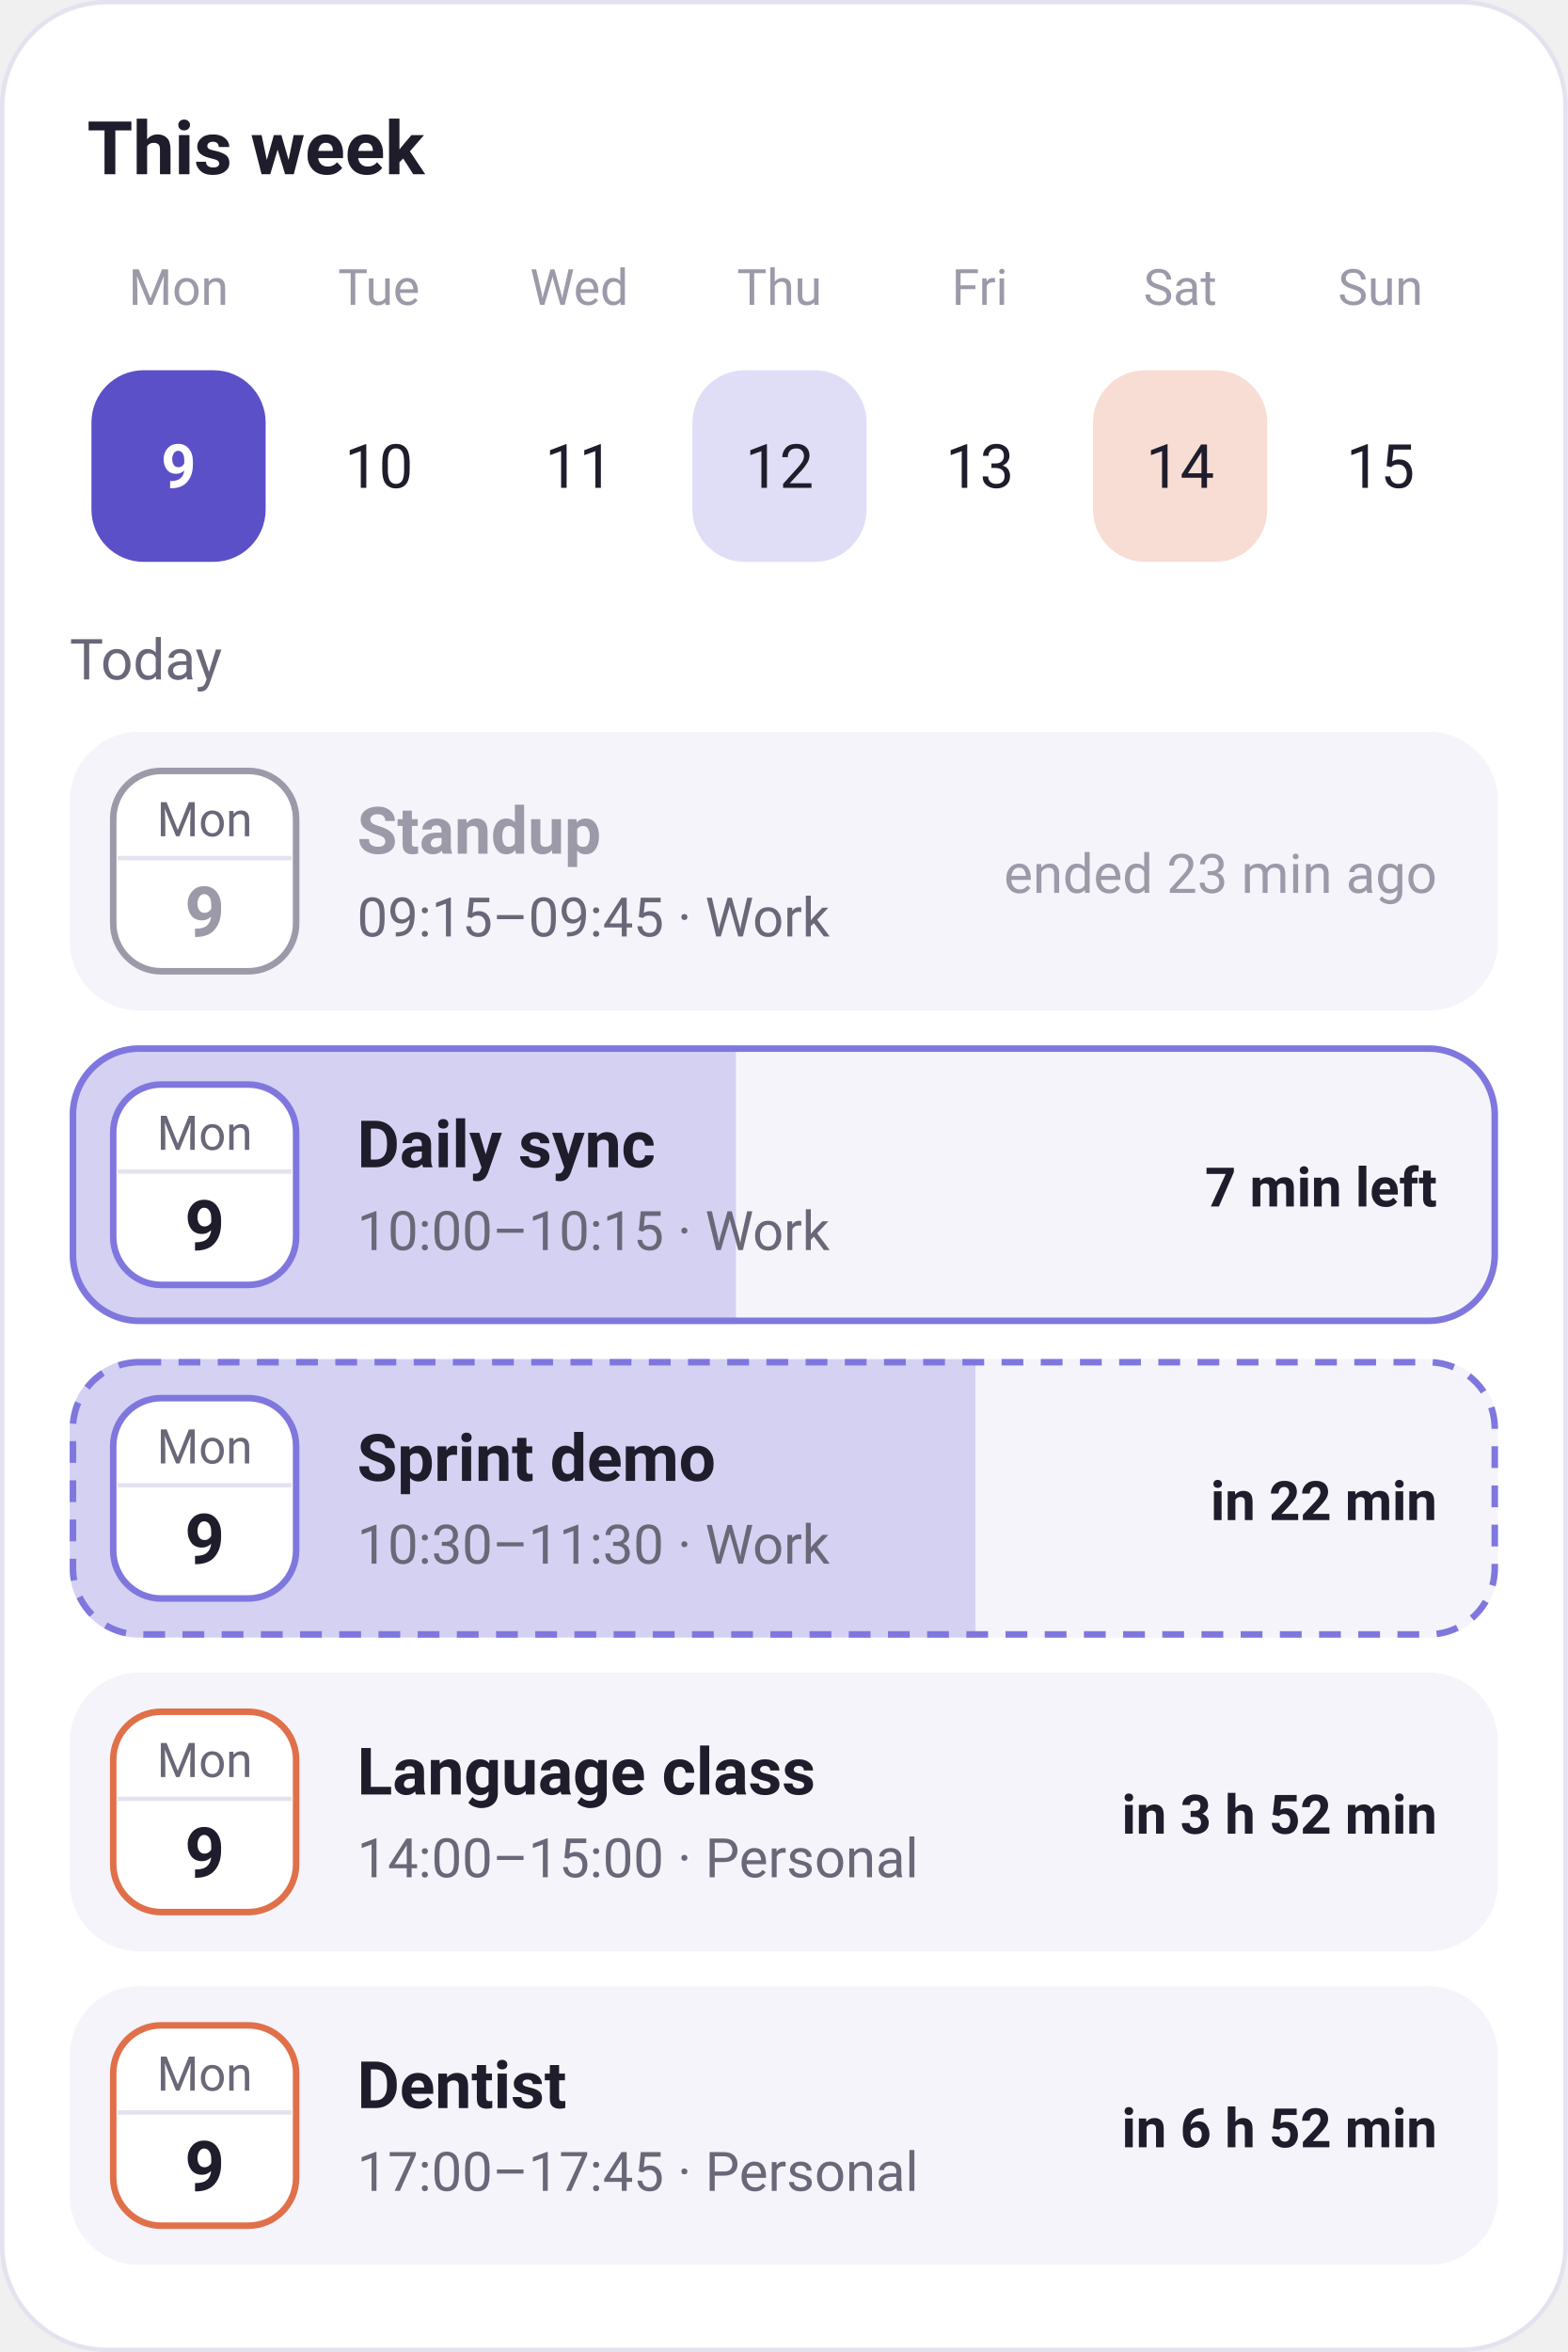
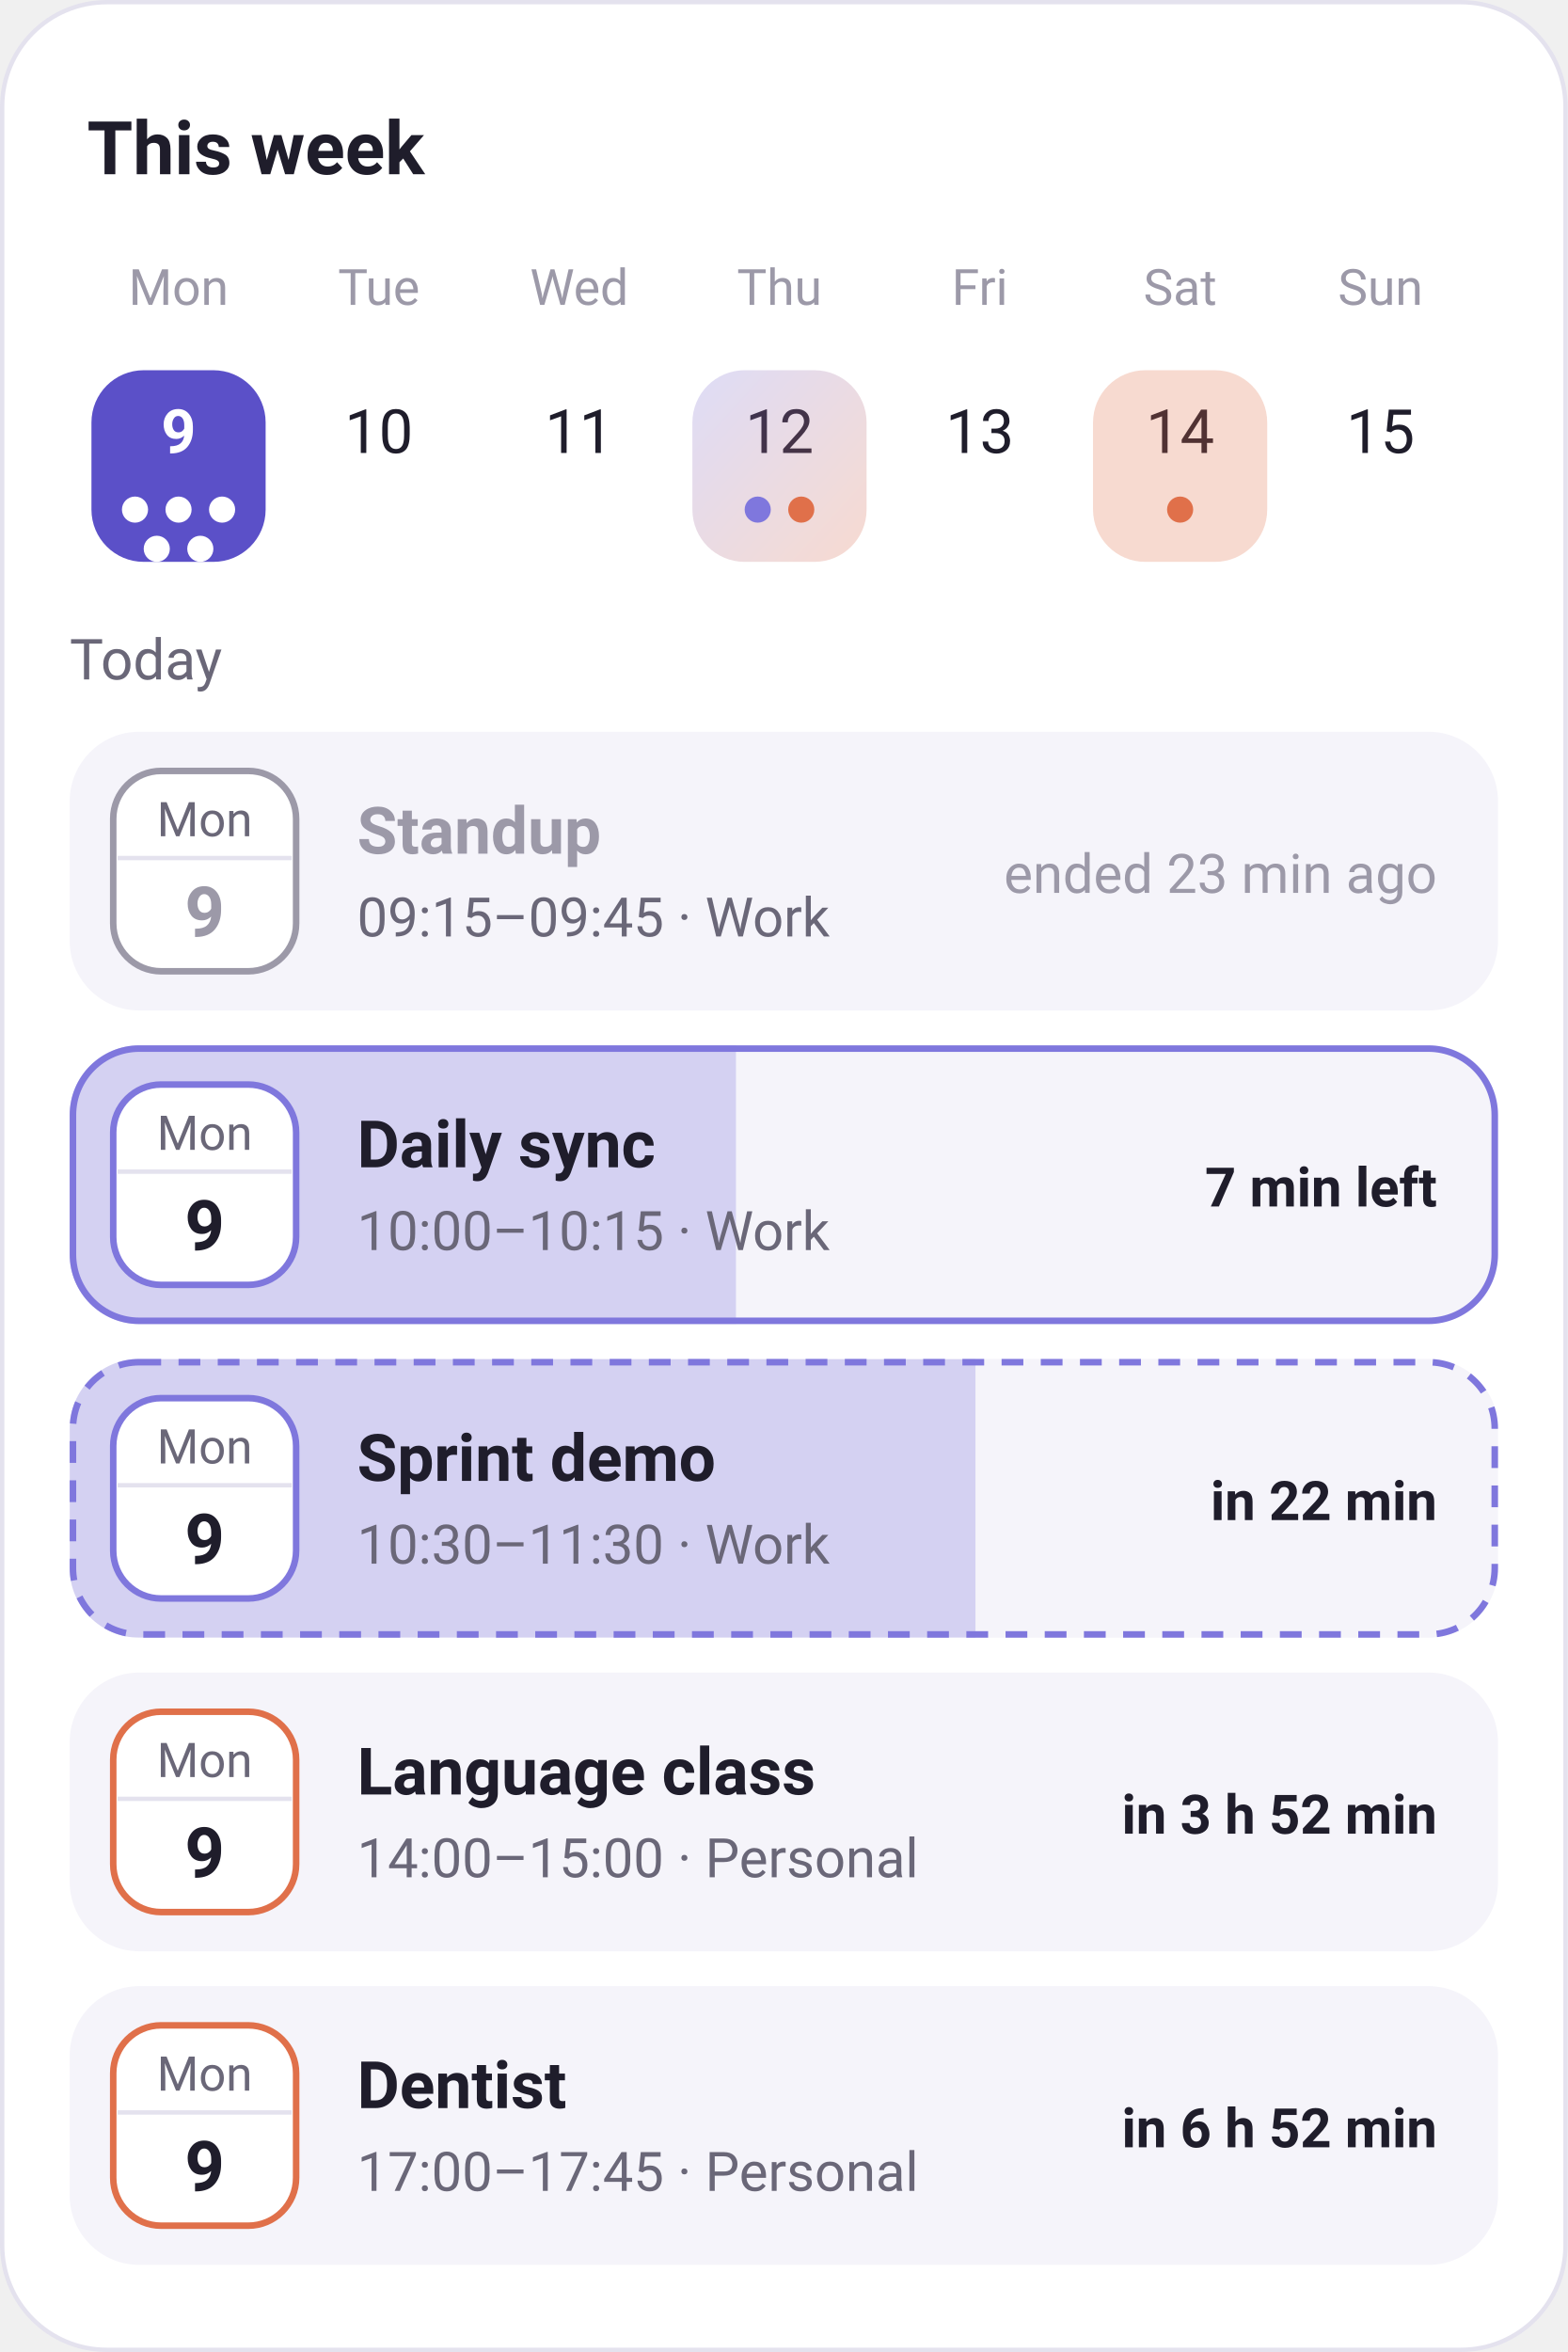
<svg xmlns="http://www.w3.org/2000/svg" width="360" height="540" viewBox="0 0 360 540" role="img" aria-label="Eventide card in a narrow layout: a week strip above the agenda">
  <style>
  text { font-family: -apple-system, BlinkMacSystemFont, "Segoe UI", Roboto, Helvetica, Arial, sans-serif; }
  .card { fill: #FFFFFF; stroke: #E4E2EE; }
  .row { fill: #F5F4FA; }
  .tile { fill: #FFFFFF; }
  .rule { stroke: #E4E2EE; }
  .t1 { fill: #1F1D2B; }
  .t2 { fill: #6A6778; }
  .t3 { fill: #9C99A8; }
  .on { fill: #FFFFFF; }
  @media (prefers-color-scheme: dark) {
    .card { fill: #1C1B24; stroke: #33313F; }
    .row { fill: #272532; }
    .tile { fill: #1C1B24; }
    .rule { stroke: #3C3A49; }
    .t1 { fill: #F2F0F8; }
    .t2 { fill: #ABA8B8; }
    .t3 { fill: #7E7B8C; }
  }
</style>
  <rect x="0.5" y="0.5" width="359" height="539" rx="24" class="card" />
  <text x="20" y="40" class="t1" font-size="17" font-weight="600">This week</text>
  <text x="41" y="70" class="t3" font-size="11.5" text-anchor="middle">Mon</text>
  <text x="87" y="70" class="t3" font-size="11.5" text-anchor="middle">Tue</text>
  <text x="133" y="70" class="t3" font-size="11.5" text-anchor="middle">Wed</text>
  <text x="179" y="70" class="t3" font-size="11.5" text-anchor="middle">Thu</text>
  <text x="225" y="70" class="t3" font-size="11.5" text-anchor="middle">Fri</text>
  <text x="271" y="70" class="t3" font-size="11.5" text-anchor="middle">Sat</text>
  <text x="317" y="70" class="t3" font-size="11.5" text-anchor="middle">Sun</text>
  <rect x="21" y="85" width="40" height="44" rx="12" fill="#5B50C8" />
-   <text x="41" y="112" class="on" font-size="14" text-anchor="middle" font-weight="600">9</text>
-   <text x="87" y="112" class="t1" font-size="14" text-anchor="middle">10</text>
-   <text x="133" y="112" class="t1" font-size="14" text-anchor="middle">11</text>
-   <rect x="159" y="85" width="40" height="44" rx="12" fill="#7F77DD" opacity="0.24" />
-   <text x="179" y="112" class="t1" font-size="14" text-anchor="middle">12</text>
-   <text x="225" y="112" class="t1" font-size="14" text-anchor="middle">13</text>
-   <rect x="251" y="85" width="40" height="44" rx="12" fill="#E0704A" opacity="0.24" />
-   <text x="271" y="112" class="t1" font-size="14" text-anchor="middle">14</text>
-   <text x="317" y="112" class="t1" font-size="14" text-anchor="middle">15</text>
+   <text x="41" y="104" class="on" font-size="14" text-anchor="middle" font-weight="600">9</text>
+   <circle cx="31" cy="117" r="3" fill="#FFFFFF" />
+   <circle cx="41" cy="117" r="3" fill="#FFFFFF" />
+   <circle cx="51" cy="117" r="3" fill="#FFFFFF" />
+   <circle cx="36" cy="126" r="3" fill="#FFFFFF" />
+   <circle cx="46" cy="126" r="3" fill="#FFFFFF" />
+   <text x="87" y="104" class="t1" font-size="14" text-anchor="middle">10</text>
+   <text x="133" y="104" class="t1" font-size="14" text-anchor="middle">11</text>
+   <text x="179" y="104" class="t1" font-size="14" text-anchor="middle">12</text>
+   <linearGradient id="day-2026-11-12" x1="0" y1="0" x2="1" y2="1">
+     <stop offset="0%" stop-color="#7F77DD" />
+     <stop offset="100%" stop-color="#E0704A" />
+   </linearGradient>
+   <rect x="159" y="85" width="40" height="44" rx="12" fill="url(#day-2026-11-12)" opacity="0.26" />
+   <circle cx="174" cy="117" r="3" fill="#7F77DD" />
+   <circle cx="184" cy="117" r="3" fill="#E0704A" />
+   <text x="225" y="104" class="t1" font-size="14" text-anchor="middle">13</text>
+   <text x="271" y="104" class="t1" font-size="14" text-anchor="middle">14</text>
+   <rect x="251" y="85" width="40" height="44" rx="12" fill="#E0704A" opacity="0.26" />
+   <circle cx="271" cy="117" r="3" fill="#E0704A" />
+   <text x="317" y="104" class="t1" font-size="14" text-anchor="middle">15</text>
  <text x="16" y="156" class="t2" font-size="13">Today</text>
  <clipPath id="row5">
    <rect x="16" y="168" width="328" height="64" rx="16" />
  </clipPath>
  <rect x="16" y="168" width="328" height="64" rx="16" class="row" />
  <rect x="26" y="177" width="42" height="46" rx="11" class="tile" stroke="#9C99A8" stroke-width="1.5" />
  <text x="47" y="192" class="t2" font-size="11" text-anchor="middle">Mon</text>
  <line x1="27" x2="67" y1="197" y2="197" class="rule" />
  <text x="47" y="215" class="t3" font-size="16" text-anchor="middle" font-weight="600">9</text>
  <text x="82" y="196" class="t3" font-size="15" font-weight="600">Standup</text>
  <text x="82" y="215" class="t2" font-size="12.5">09:15–09:45 · Work</text>
  <text x="330" y="205" class="t3" font-size="12.5" text-anchor="end" font-weight="400">ended 23 min ago</text>
  <clipPath id="row6">
    <rect x="16" y="240" width="328" height="64" rx="16" />
  </clipPath>
  <rect x="16" y="240" width="328" height="64" rx="16" class="row" />
  <rect x="16" y="240" width="153" height="64" fill="#7F77DD" opacity="0.28" clip-path="url(#row6)" />
  <rect x="16.75" y="240.75" width="326.5" height="62.5" rx="15.25" fill="none" stroke="#7F77DD" stroke-width="1.5" />
  <rect x="26" y="249" width="42" height="46" rx="11" class="tile" stroke="#7F77DD" stroke-width="1.5" />
  <text x="47" y="264" class="t2" font-size="11" text-anchor="middle">Mon</text>
  <line x1="27" x2="67" y1="269" y2="269" class="rule" />
  <text x="47" y="287" class="t1" font-size="16" text-anchor="middle" font-weight="600">9</text>
  <text x="82" y="268" class="t1" font-size="15" font-weight="600">Daily sync</text>
  <text x="82" y="287" class="t2" font-size="12.5">10:00–10:15 · Work</text>
  <text x="330" y="277" class="t1" font-size="12.5" text-anchor="end" font-weight="600">7 min left</text>
  <clipPath id="row7">
    <rect x="16" y="312" width="328" height="64" rx="16" />
  </clipPath>
  <rect x="16" y="312" width="328" height="64" rx="16" class="row" />
  <rect x="16" y="312" width="208" height="64" fill="#7F77DD" opacity="0.28" clip-path="url(#row7)" />
  <rect x="16.75" y="312.75" width="326.5" height="62.5" rx="15.25" fill="none" stroke="#7F77DD" stroke-width="1.5" stroke-dasharray="5 4" />
  <rect x="26" y="321" width="42" height="46" rx="11" class="tile" stroke="#7F77DD" stroke-width="1.5" />
  <text x="47" y="336" class="t2" font-size="11" text-anchor="middle">Mon</text>
  <line x1="27" x2="67" y1="341" y2="341" class="rule" />
  <text x="47" y="359" class="t1" font-size="16" text-anchor="middle" font-weight="600">9</text>
  <text x="82" y="340" class="t1" font-size="15" font-weight="600">Sprint demo</text>
  <text x="82" y="359" class="t2" font-size="12.5">10:30–11:30 · Work</text>
  <text x="330" y="349" class="t1" font-size="12.5" text-anchor="end" font-weight="600">in 22 min</text>
  <clipPath id="row8">
    <rect x="16" y="384" width="328" height="64" rx="16" />
  </clipPath>
  <rect x="16" y="384" width="328" height="64" rx="16" class="row" />
  <rect x="26" y="393" width="42" height="46" rx="11" class="tile" stroke="#E0704A" stroke-width="1.5" />
  <text x="47" y="408" class="t2" font-size="11" text-anchor="middle">Mon</text>
  <line x1="27" x2="67" y1="413" y2="413" class="rule" />
  <text x="47" y="431" class="t1" font-size="16" text-anchor="middle" font-weight="600">9</text>
  <text x="82" y="412" class="t1" font-size="15" font-weight="600">Language class</text>
  <text x="82" y="431" class="t2" font-size="12.5">14:00–15:00 · Personal</text>
  <text x="330" y="421" class="t1" font-size="12.5" text-anchor="end" font-weight="600">in 3 h 52 min</text>
  <clipPath id="row9">
    <rect x="16" y="456" width="328" height="64" rx="16" />
  </clipPath>
  <rect x="16" y="456" width="328" height="64" rx="16" class="row" />
  <rect x="26" y="465" width="42" height="46" rx="11" class="tile" stroke="#E0704A" stroke-width="1.5" />
  <text x="47" y="480" class="t2" font-size="11" text-anchor="middle">Mon</text>
  <line x1="27" x2="67" y1="485" y2="485" class="rule" />
  <text x="47" y="503" class="t1" font-size="16" text-anchor="middle" font-weight="600">9</text>
  <text x="82" y="484" class="t1" font-size="15" font-weight="600">Dentist</text>
  <text x="82" y="503" class="t2" font-size="12.5">17:00–17:45 · Personal</text>
  <text x="330" y="493" class="t1" font-size="12.5" text-anchor="end" font-weight="600">in 6 h 52 min</text>
</svg>
